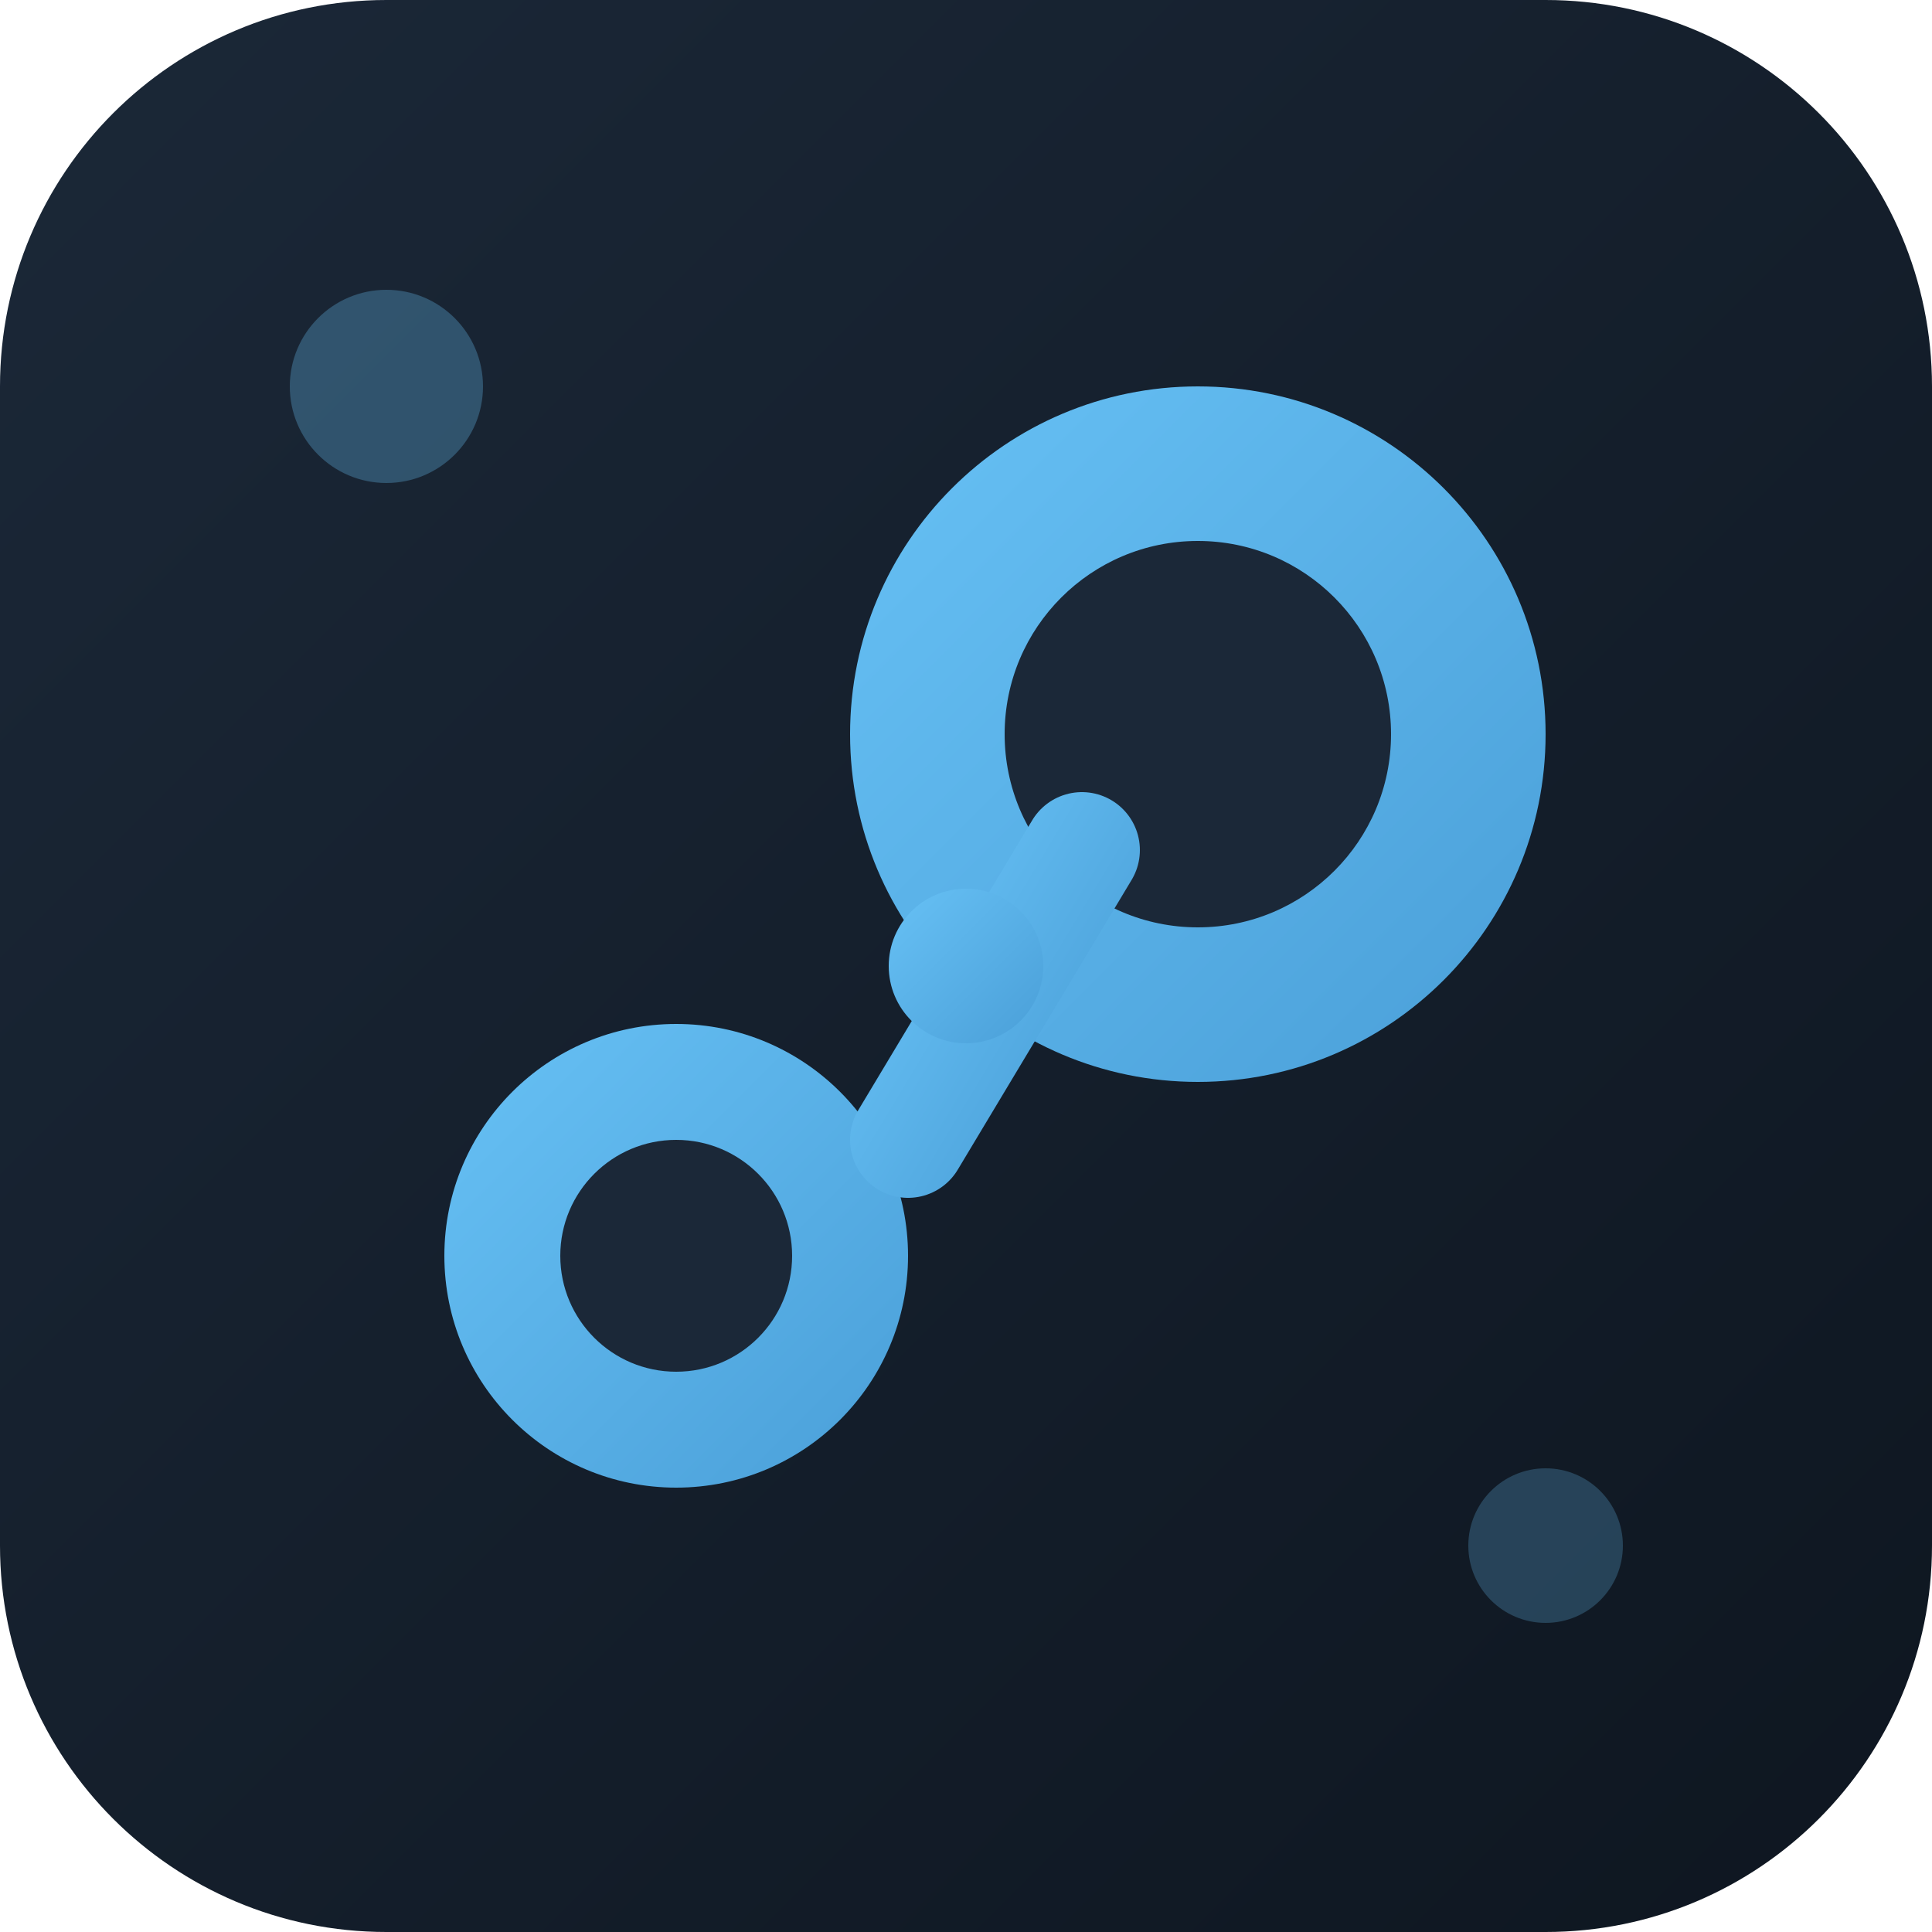
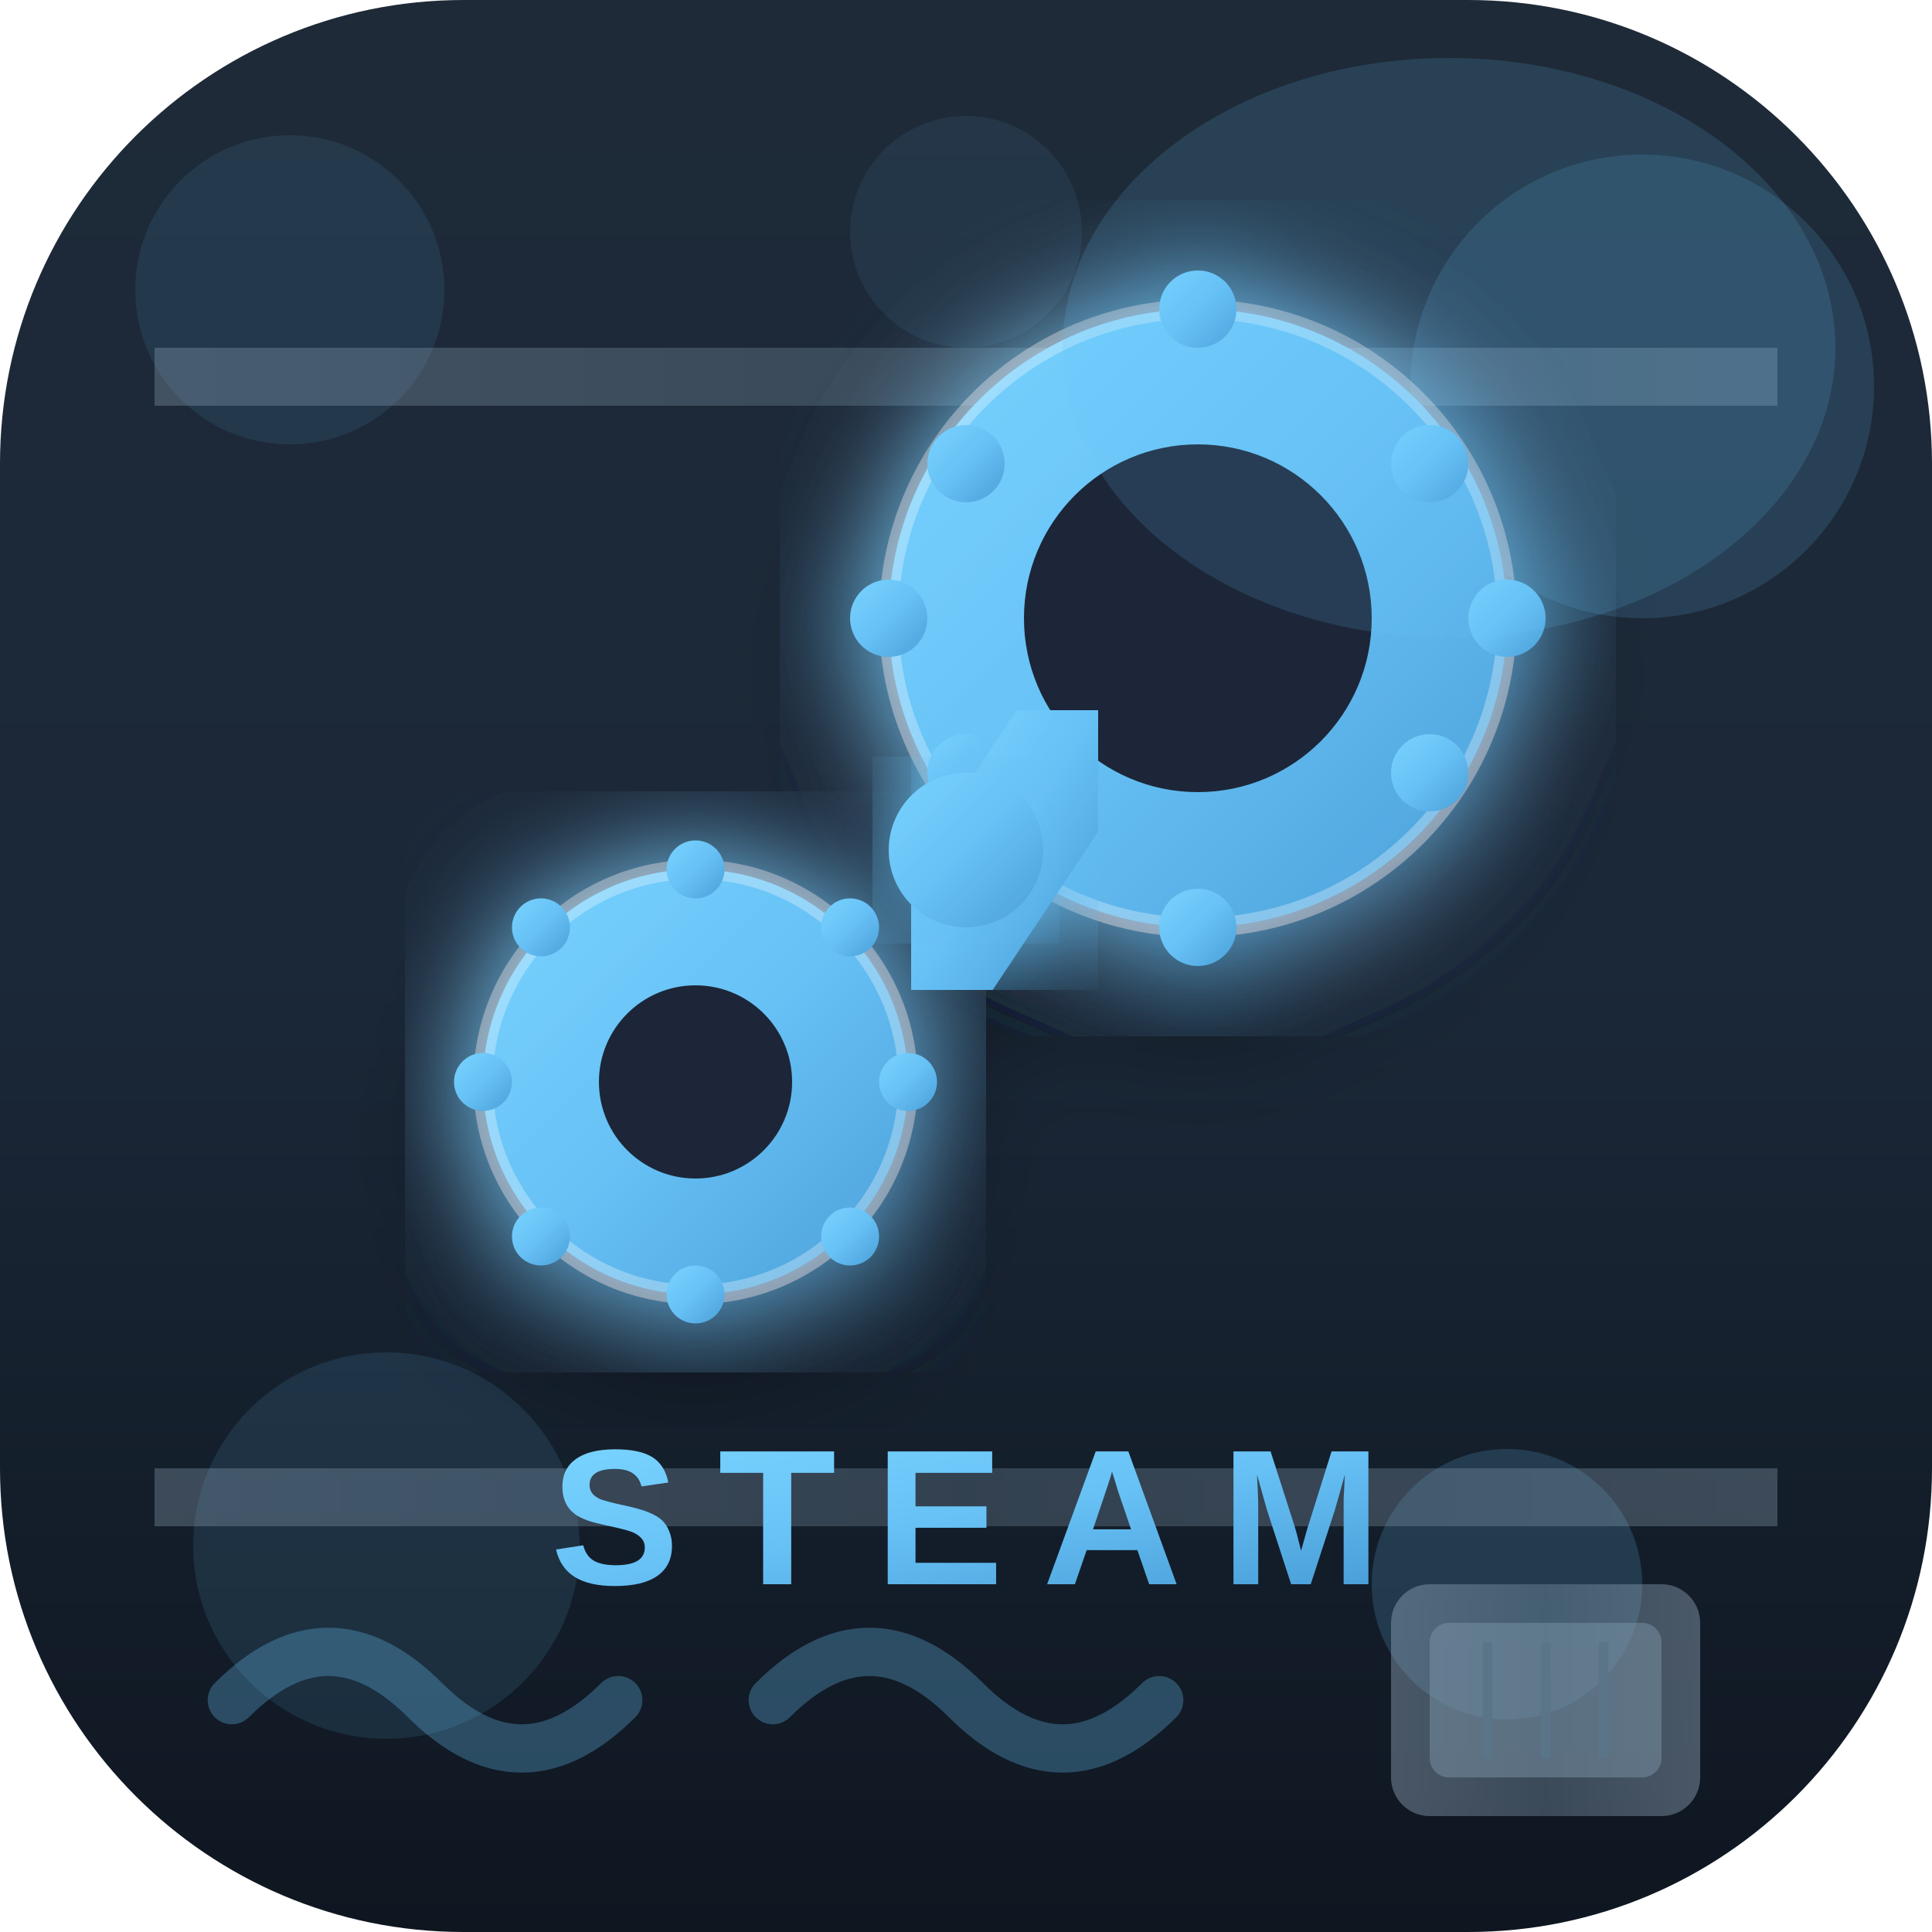
<svg xmlns="http://www.w3.org/2000/svg" viewBox="0 0 100 100" width="100" height="100">
  <defs>
-     <linearGradient id="steamGrad" x1="0%" y1="0%" x2="100%" y2="100%">
-       <stop offset="0%" style="stop-color:#1B2838;stop-opacity:1" />
-       <stop offset="100%" style="stop-color:#0E1620;stop-opacity:1" />
+     <linearGradient id="steamGrad" x1="0%" y1="0%" x2="0%" y2="100%">
+       <stop offset="0%" stop-color="#1E2A38" />
+       <stop offset="50%" stop-color="#1B2838" />
+       <stop offset="100%" stop-color="#0E1620" />
    </linearGradient>
    <linearGradient id="steamLight" x1="0%" y1="0%" x2="100%" y2="100%">
-       <stop offset="0%" style="stop-color:#67C1F5;stop-opacity:1" />
-       <stop offset="100%" style="stop-color:#4A9FD8;stop-opacity:1" />
+       <stop offset="0%" stop-color="#78D3FF" />
+       <stop offset="50%" stop-color="#67C1F5" />
+       <stop offset="100%" stop-color="#4A9FD8" />
    </linearGradient>
+     <linearGradient id="steamSilver" x1="0%" y1="0%" x2="100%" y2="0%">
+       <stop offset="0%" stop-color="#9EB3C8" />
+       <stop offset="50%" stop-color="#7A94A8" />
+       <stop offset="100%" stop-color="#9EB3C8" />
+     </linearGradient>
+     <filter id="steamShadow">
+       <feGaussianBlur in="SourceAlpha" stdDeviation="2.5" />
+       <feOffset dx="0" dy="3" result="offsetblur" />
+       <feComponentTransfer>
+         <feFuncA type="linear" slope="0.4" />
+       </feComponentTransfer>
+       <feMerge>
+         <feMergeNode />
+         <feMergeNode in="SourceGraphic" />
+       </feMerge>
+     </filter>
+     <filter id="steamGlow">
+       <feGaussianBlur stdDeviation="3" result="coloredBlur" />
+       <feMerge>
+         <feMergeNode in="coloredBlur" />
+         <feMergeNode in="SourceGraphic" />
+       </feMerge>
+     </filter>
  </defs>
-   <rect width="100" height="100" rx="20" fill="url(#steamGrad)" />
-   <g transform="translate(50, 50)">
-     <circle cx="12" cy="-12" r="18" fill="url(#steamLight)" />
-     <circle cx="12" cy="-12" r="10" fill="#1B2838" />
-     <circle cx="-15" cy="15" r="12" fill="url(#steamLight)" />
-     <circle cx="-15" cy="15" r="6" fill="#1B2838" />
-     <line x1="-3" y1="9" x2="6" y2="-6" stroke="url(#steamLight)" stroke-width="6" stroke-linecap="round" />
-     <circle cx="0" cy="0" r="4" fill="url(#steamLight)" />
+   <rect width="100" height="100" rx="24" fill="url(#steamGrad)" />
+   <circle cx="15" cy="15" r="8" fill="#67C1F5" opacity="0.1" />
+   <circle cx="85" cy="20" r="12" fill="#67C1F5" opacity="0.15" />
+   <circle cx="20" cy="80" r="10" fill="#67C1F5" opacity="0.12" />
+   <circle cx="78" cy="82" r="7" fill="#67C1F5" opacity="0.18" />
+   <circle cx="50" cy="12" r="6" fill="#67C1F5" opacity="0.08" />
+   <rect x="8" y="18" width="84" height="3" fill="url(#steamSilver)" opacity="0.3" />
+   <rect x="8" y="76" width="84" height="3" fill="url(#steamSilver)" opacity="0.3" />
+   <g filter="url(#steamShadow)">
+     <g transform="translate(50, 42)">
+       <g filter="url(#steamGlow)">
+         <circle cx="12" cy="-10" r="16" fill="url(#steamLight)" stroke="rgba(255,255,255,0.3)" stroke-width="1" />
+         <circle cx="12" cy="-10" r="9" fill="#1B2838" />
+         <circle cx="12" cy="-26" r="2" fill="url(#steamLight)" />
+         <circle cx="24" cy="-18" r="2" fill="url(#steamLight)" />
+         <circle cx="28" cy="-10" r="2" fill="url(#steamLight)" />
+         <circle cx="24" cy="-2" r="2" fill="url(#steamLight)" />
+         <circle cx="12" cy="6" r="2" fill="url(#steamLight)" />
+         <circle cx="0" cy="-2" r="2" fill="url(#steamLight)" />
+         <circle cx="-4" cy="-10" r="2" fill="url(#steamLight)" />
+         <circle cx="0" cy="-18" r="2" fill="url(#steamLight)" />
+       </g>
+       <g filter="url(#steamGlow)">
+         <circle cx="-14" cy="14" r="11" fill="url(#steamLight)" stroke="rgba(255,255,255,0.3)" stroke-width="1" />
+         <circle cx="-14" cy="14" r="5" fill="#1B2838" />
+         <circle cx="-14" cy="3" r="1.5" fill="url(#steamLight)" />
+         <circle cx="-6" cy="6" r="1.5" fill="url(#steamLight)" />
+         <circle cx="-3" cy="14" r="1.5" fill="url(#steamLight)" />
+         <circle cx="-6" cy="22" r="1.5" fill="url(#steamLight)" />
+         <circle cx="-14" cy="25" r="1.5" fill="url(#steamLight)" />
+         <circle cx="-22" cy="22" r="1.5" fill="url(#steamLight)" />
+         <circle cx="-25" cy="14" r="1.5" fill="url(#steamLight)" />
+         <circle cx="-22" cy="6" r="1.5" fill="url(#steamLight)" />
+       </g>
+       <line x1="-2" y1="8" x2="6" y2="-4" stroke="url(#steamLight)" stroke-width="7" stroke-linecap="round" filter="url(#steamGlow)" />
+       <circle cx="0" cy="2" r="4" fill="url(#steamLight)" filter="url(#steamGlow)" />
+     </g>
  </g>
-   <circle cx="20" cy="20" r="5" fill="#67C1F5" opacity="0.3" />
-   <circle cx="80" cy="80" r="4" fill="#67C1F5" opacity="0.25" />
+   <text x="50" y="82" font-family="Arial, sans-serif" font-size="10" font-weight="bold" fill="url(#steamLight)" text-anchor="middle" letter-spacing="2">STEAM</text>
+   <path d="M 12 88 Q 17 83 22 88 Q 27 93 32 88" stroke="#67C1F5" stroke-width="2.5" fill="none" opacity="0.3" stroke-linecap="round" />
+   <path d="M 40 88 Q 45 83 50 88 Q 55 93 60 88" stroke="#67C1F5" stroke-width="2.5" fill="none" opacity="0.3" stroke-linecap="round" />
+   <rect x="72" y="82" width="16" height="12" rx="2" fill="url(#steamSilver)" opacity="0.4" />
+   <rect x="74" y="84" width="12" height="8" rx="1" fill="#7A94A8" opacity="0.5" />
+   <line x1="77" y1="85" x2="77" y2="91" stroke="#5A7488" stroke-width="0.5" />
+   <line x1="80" y1="85" x2="80" y2="91" stroke="#5A7488" stroke-width="0.5" />
+   <line x1="83" y1="85" x2="83" y2="91" stroke="#5A7488" stroke-width="0.5" />
+   <ellipse cx="75" cy="18" rx="20" ry="15" fill="#67C1F5" opacity="0.15" />
</svg>
